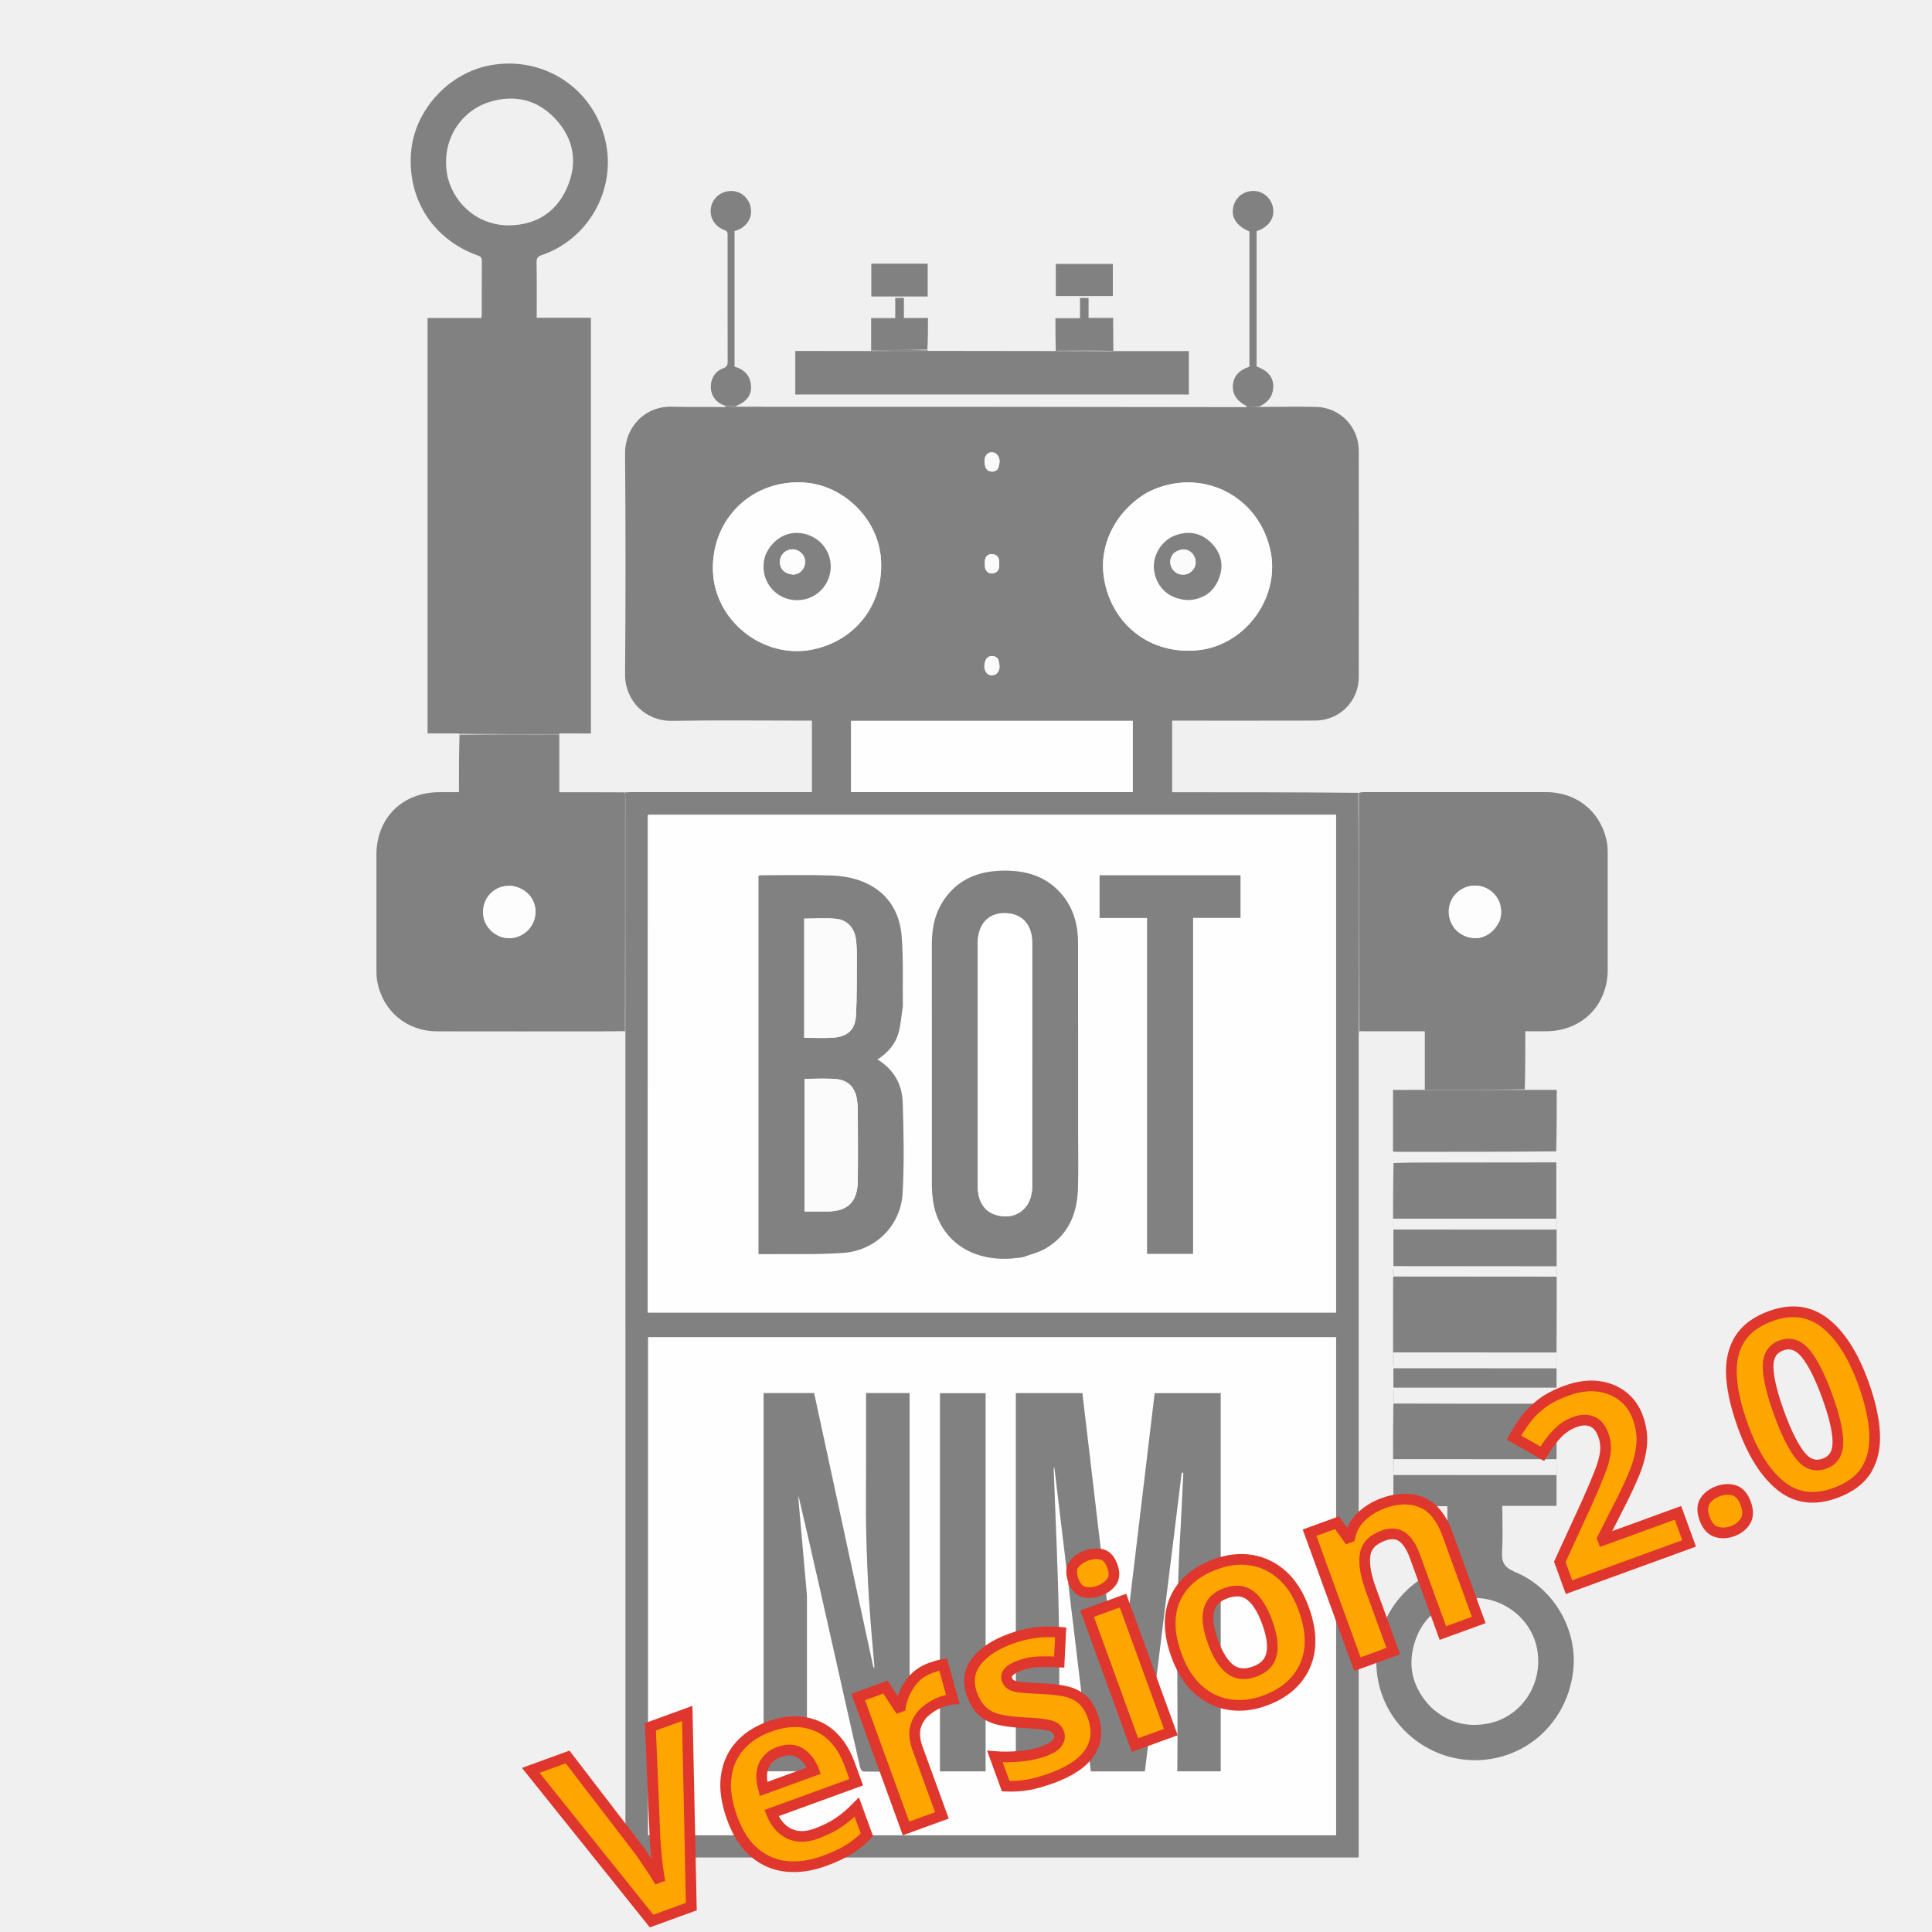
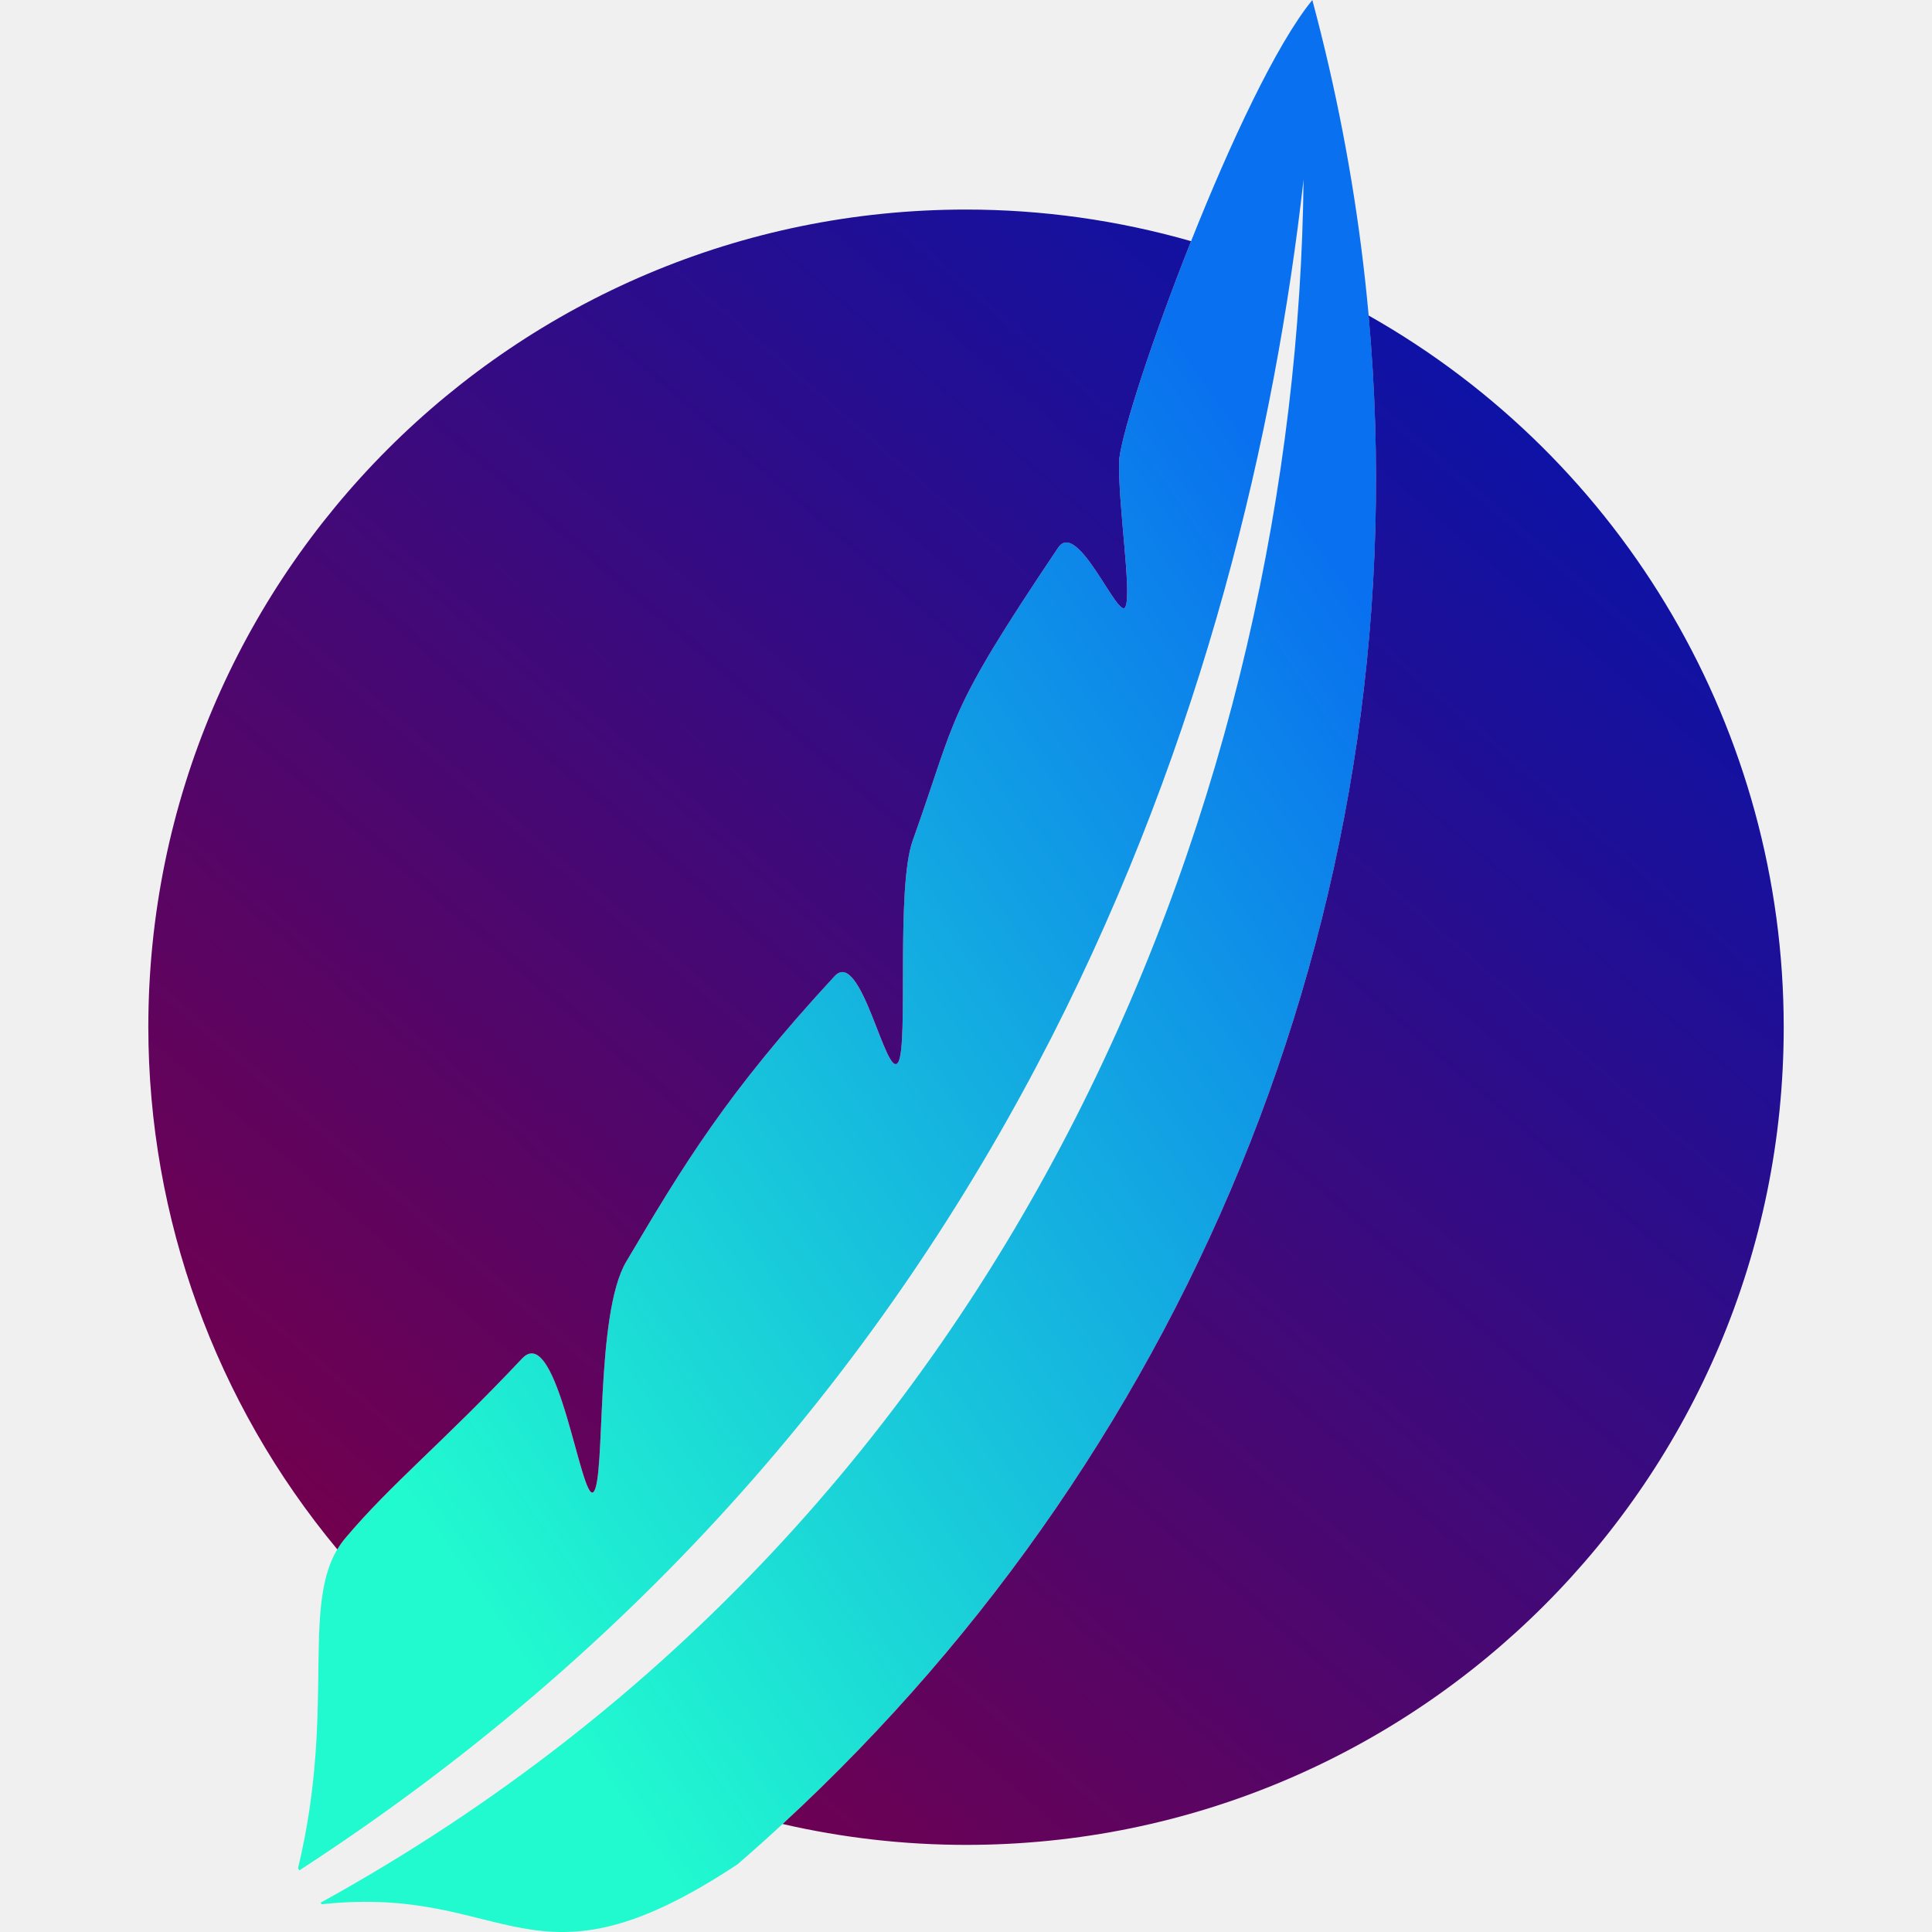
- <svg xmlns="http://www.w3.org/2000/svg" version="1.1" id="Layer_1" x="0px" y="0px" width="100%" viewBox="0 0 1810 1810" enable-background="new 0 0 1810 1810" xml:space="preserve">
-   <path fill="#818181" opacity="1" stroke="none" d=" M1273.03,966.088   C1272.973,968.085 1272.866,970.082 1272.866,972.08   C1272.858,1056.238 1272.859,1140.397 1272.859,1224.556   C1272.859,1394.536 1272.859,1564.517 1272.859,1734.498   C1272.859,1736.307 1272.859,1738.115 1272.859,1740.216   C1043.804,1740.216 815.072,1740.216 585.946,1740.216   C585.946,1738.102 585.946,1736.137 585.946,1734.173   C585.946,1575.688 585.952,1417.203 585.944,1258.718   C585.939,1161.562 585.913,1064.406 585.896,966.315   C585.918,892.53 585.945,819.68 585.923,746.83   C585.923,745.407 585.333,743.984 585.011,742.523   C585.004,742.484 585.002,742.407 585.002,742.407   C586.99,742.303 588.979,742.11 590.968,742.109   C645.619,742.093 700.271,742.096 754.923,742.096   C756.733,742.096 758.543,742.096 760.636,742.096   C760.636,719.763 760.636,697.705 760.636,675.118   C758.753,675.118 756.974,675.118 755.195,675.118   C713.207,675.118 671.21,674.617 629.233,675.311   C605.049,675.711 585.398,656.712 585.601,631.702   C586.159,562.725 586.159,493.738 585.593,424.762   C585.396,400.861 603.528,380.298 629.646,381.031   C645.795,381.484 661.968,381.099 678.898,381.406   C683.101,381.509 686.535,381.297 689.969,381.084   C849.026,381.092 1008.084,381.099 1167.915,381.423   C1172.435,381.572 1176.18,381.404 1179.926,381.236   C1197.581,381.202 1215.242,380.883 1232.891,381.206   C1255.178,381.613 1272.916,399.752 1272.948,422.083   C1273.05,492.882 1273.061,563.682 1272.941,634.481   C1272.903,657.052 1254.84,674.995 1232.188,675.071   C1189.376,675.215 1146.562,675.116 1103.75,675.118   C1101.957,675.118 1100.165,675.118 1098.133,675.118   C1098.133,697.579 1098.133,719.633 1098.133,742.192   C1156.23,742.192 1214.155,742.192 1272.541,742.736   C1273.012,817.549 1273.021,891.819 1273.03,966.088  M1205.5,1252.796   C1006.099,1252.796 806.699,1252.796 607.249,1252.796   C607.249,1408.595 607.249,1563.938 607.249,1719.243   C822.282,1719.243 1036.982,1719.243 1251.642,1719.243   C1251.642,1563.654 1251.642,1408.413 1251.642,1252.796   C1236.427,1252.796 1221.464,1252.796 1205.5,1252.796  M606.917,1045.5   C606.917,1106.919 606.917,1168.339 606.917,1229.627   C822.26,1229.627 1036.983,1229.627 1251.649,1229.627   C1251.649,1074.012 1251.649,918.75 1251.649,763.331   C1036.678,763.331 821.953,763.331 607.292,763.331   C607.129,763.898 606.965,764.203 606.965,764.509   C606.941,857.839 606.929,951.17 606.917,1045.5  M864.5,742.099   C930.079,742.099 995.659,742.099 1061.193,742.099   C1061.193,719.42 1061.193,697.365 1061.193,675.355   C973.048,675.355 885.288,675.355 797.342,675.355   C797.342,697.654 797.342,719.713 797.342,742.099   C819.569,742.099 841.534,742.099 864.5,742.099  M824.985,519.665   C824.659,517.864 824.363,516.058 824.004,514.264   C817.331,480.916 787.053,454.253 753.389,452.072   C704.703,448.918 666.36,486.06 667.922,534.864   C669.423,581.79 715.284,617.927 761.346,608.48   C803.321,599.871 829.755,563.381 824.985,519.665  M1074.941,461.332   C1045.1,478.714 1029.055,510.697 1034.368,542.206   C1041.754,586.007 1078.828,613.979 1123.016,609.091   C1166.116,604.323 1198.365,561.067 1190.662,518.357   C1180.903,464.247 1124.499,436.133 1074.941,461.332  M933.095,631.595   C937.619,628.07 936.51,623.212 935.531,618.837   C934.646,614.887 929.192,613.432 925.708,615.635   C922.595,617.604 921.072,624.741 923.228,628.809   C925.201,632.532 928.39,633.716 933.095,631.595  M932.641,424.509   C928.743,422.936 925.445,423.623 923.306,427.399   C921.45,430.674 922.413,437.897 924.747,440.028   C928.147,443.131 934.129,442.161 935.406,437.78   C936.666,433.456 937.6,428.642 932.641,424.509  M922.888,532.421   C924.385,536.601 927.556,538.083 931.522,536.821   C936.922,535.104 936.163,530.307 936.097,526.027   C936.037,522.137 933.885,519.681 930.232,519.203   C926.298,518.689 923.445,520.672 922.782,524.747   C922.417,526.991 922.716,529.342 922.888,532.421  z" />
-   <path fill="#818181" opacity="1" stroke="none" d=" M429.732,687.135   C420.1,687.135 410.468,687.135 400.593,687.135   C400.593,557.293 400.593,427.869 400.593,297.877   C417.405,297.877 434.127,297.877 451.009,297.877   C451.161,296.372 451.342,295.412 451.343,294.452   C451.361,277.785 451.301,261.119 451.412,244.453   C451.43,241.743 450.739,240.492 447.976,239.505   C405.998,224.513 381.745,187.236 385.065,143.104   C388.041,103.548 420.149,68.221 459.586,61.112   C509.5,52.114 556.083,82.832 567.253,132.107   C577.486,177.254 551.632,223.824 507.738,238.914   C503.976,240.207 502.63,241.642 502.698,245.759   C502.982,262.901 502.818,280.051 502.818,297.712   C519.866,297.712 536.606,297.712 553.582,297.712   C553.582,427.648 553.582,557.068 553.582,687.167   C544.098,687.167 534.67,687.167 524.308,687.115   C492.159,687.086 460.946,687.111 429.732,687.135  M419.574,166.778   C426.839,193.725 450.373,211.86 478.075,211.117   C503.286,210.44 521.708,198.147 531.535,175.176   C541.361,152.206 537.642,130.161 520.607,111.7   C503.721,93.4 482.358,88.204 458.624,95.496   C432.322,103.576 411.745,131.57 419.574,166.778  z" />
-   <path fill="#818181" opacity="1" stroke="none" d=" M1273.495,966.126   C1273.021,891.819 1273.012,817.549 1273,742.837   C1274.484,742.296 1275.971,742.114 1277.458,742.113   C1334.451,742.099 1391.444,742.071 1448.436,742.115   C1477.57,742.138 1500.25,760.923 1505.499,789.399   C1506.158,792.971 1506.175,796.695 1506.179,800.348   C1506.226,836.344 1506.258,872.339 1506.193,908.335   C1506.131,942.031 1481.962,966.069 1448.18,966.168   C1442.029,966.185 1435.878,966.17 1428.988,966.17   C1428.988,984.258 1428.988,1002.17 1428.495,1020.543   C1396.949,1020.984 1365.898,1020.964 1334.846,1020.943   C1334.846,1002.856 1334.846,984.769 1334.846,966.164   C1314.118,966.164 1294.04,966.164 1273.495,966.126  M1404.803,862.97   C1405.04,862.174 1405.301,861.383 1405.509,860.579   C1408.113,850.486 1404.341,840.056 1395.959,834.148   C1387.776,828.38 1376.665,828.218 1368.292,833.744   C1359.788,839.357 1355.743,849.261 1357.849,859.311   C1360.035,869.743 1368.326,877.248 1379.263,878.696   C1389.482,880.049 1399.306,874.188 1404.803,862.97  z" />
-   <path fill="#818181" opacity="1" stroke="none" d=" M584.545,742.296   C585.002,742.407 585.004,742.484 585.02,743.034   C585.027,817.741 585.02,891.898 585.012,966.055   C578.185,966.12 571.358,966.24 564.531,966.241   C512.872,966.256 461.212,966.334 409.553,966.212   C381.151,966.146 358.759,947.492 353.473,919.703   C352.732,915.81 352.686,911.745 352.679,907.76   C352.622,872.098 352.602,836.436 352.658,800.774   C352.712,766.247 376.932,742.211 411.594,742.165   C417.556,742.157 423.518,742.164 429.957,742.164   C429.957,724.174 429.957,706.559 430.488,688.48   C462.01,688.012 493,688.007 523.99,688.002   C523.99,705.802 523.99,723.603 523.99,742.186   C544.29,742.186 564.189,742.186 584.545,742.296  M478.372,829.859   C475.901,830.079 473.344,829.964 470.973,830.576   C458.312,833.84 450.886,845.575 452.962,858.748   C454.842,870.68 466.655,879.858 478.837,878.851   C491.509,877.805 501.33,867.454 501.691,854.764   C502.053,842.048 492.544,831.506 478.372,829.859  z" />
-   <path fill="#818181" opacity="1" stroke="none" d=" M1458.225,1381.884   C1458.225,1391.36 1458.225,1400.837 1458.225,1410.8   C1441.386,1410.8 1424.635,1410.8 1407.425,1410.8   C1407.425,1425.222 1408.068,1439.201 1407.212,1453.088   C1406.581,1463.315 1409.002,1468.422 1419.588,1472.81   C1456.376,1488.059 1478.624,1528.019 1473.742,1566.381   C1468.371,1608.587 1437.692,1641.1 1396.886,1647.831   C1349.723,1655.61 1303.873,1625.663 1292.211,1579.46   C1280.471,1532.946 1306.078,1485.297 1351.39,1469.338   C1352.923,1468.798 1354.451,1468.244 1355.983,1467.697   C1355.983,1448.822 1355.983,1430.185 1355.983,1411.079   C1339.195,1411.079 1322.468,1411.079 1305.412,1411.079   C1305.412,1401.225 1305.412,1391.83 1305.412,1381.883   C1355.941,1381.883 1406.515,1381.883 1457.59,1381.924   C1458.091,1381.964 1458.225,1381.884 1458.225,1381.884  M1340.861,1599.65   C1355.421,1612.945 1372.397,1618.227 1391.933,1615.107   C1424.703,1609.874 1446.369,1578.076 1439.987,1544.552   C1433.931,1512.742 1400.958,1491.152 1369.327,1498.582   C1346.758,1503.883 1331.45,1517.678 1324.951,1539.973   C1318.395,1562.465 1324.062,1582.328 1340.861,1599.65  z" />
-   <path fill="#818181" opacity="1" stroke="none" d=" M869.549,328.723   C908.995,328.746 948.44,328.769 988.673,328.883   C989.908,328.989 990.357,329.004 991.294,329.026   C1008.253,329.029 1024.723,329.024 1041.527,329.011   C1042.306,328.978 1042.751,328.952 1043.196,328.927   C1066.648,328.927 1090.1,328.927 1113.788,328.927   C1113.788,342.51 1113.788,355.916 1113.788,369.558   C990.876,369.558 868.153,369.558 745.071,369.558   C745.071,356.1 745.071,342.719 745.071,328.783   C768.283,328.783 791.549,328.783 815.749,328.877   C834.304,328.889 851.927,328.806 869.549,328.723  z" />
-   <path fill="#818181" opacity="1" stroke="none" d=" M1305.09,1266.821   C1305.084,1243.828 1305.077,1220.834 1305.144,1197.168   C1305.45,1196.273 1305.705,1196.082 1305.984,1195.921   C1354.875,1195.957 1403.766,1195.994 1452.658,1196.03   C1454.456,1196.031 1456.255,1196.03 1458.396,1196.03   C1458.396,1219.67 1458.396,1242.907 1458.218,1266.569   C1458.041,1266.994 1458.019,1267.058 1458.019,1267.058   C1407.663,1267.043 1357.306,1267.027 1306.262,1266.977   C1305.574,1266.943 1305.09,1266.821 1305.09,1266.821  z" />
-   <path fill="#818181" opacity="1" stroke="none" d=" M1334.392,1021.016   C1365.898,1020.964 1396.949,1020.984 1428.465,1021.013   C1438.535,1021.021 1448.141,1021.021 1458.436,1021.021   C1458.436,1040.429 1458.436,1059.3 1457.922,1078.643   C1408.449,1079.116 1359.489,1079.12 1310.53,1079.108   C1308.706,1079.107 1306.881,1078.961 1305.057,1078.882   C1305.057,1059.915 1305.057,1040.948 1305.057,1021.089   C1314.805,1021.089 1324.371,1021.089 1334.392,1021.016  z" />
-   <path fill="#818181" opacity="1" stroke="none" d=" M1458.027,1088.99   C1458.027,1106.448 1458.027,1123.906 1458.027,1141.691   C1407.45,1141.691 1356.592,1141.691 1305.098,1141.691   C1305.098,1124.61 1305.098,1107.37 1305.564,1089.634   C1317.16,1089.134 1328.29,1089.137 1339.421,1089.125   C1378.956,1089.083 1418.492,1089.036 1458.027,1088.99  z" />
-   <path fill="#818181" opacity="1" stroke="none" d=" M1305.087,1366.828   C1305.092,1349.932 1305.097,1333.037 1305.348,1315.638   C1305.593,1315.135 1306.017,1314.9 1306.017,1314.9   C1328.501,1314.958 1350.984,1315.044 1373.467,1315.069   C1399.953,1315.098 1426.439,1315.076 1452.925,1315.076   C1454.566,1315.076 1456.207,1315.076 1458.398,1315.076   C1458.398,1332.313 1458.398,1349.23 1458.225,1366.576   C1458.051,1367.004 1458.023,1367.073 1458.023,1367.073   C1407.666,1367.059 1357.309,1367.045 1306.263,1366.995   C1305.411,1366.915 1305.249,1366.871 1305.087,1366.828  z" />
-   <path fill="#818181" opacity="1" stroke="none" d=" M1458.059,1186.301   C1409.45,1186.259 1360.841,1186.217 1312.232,1186.175   C1310.071,1186.173 1307.91,1186.175 1305.416,1186.175   C1305.416,1174.818 1305.416,1163.61 1305.416,1151.895   C1356.005,1151.895 1406.557,1151.895 1457.628,1151.932   C1458.147,1151.968 1458.303,1151.842 1458.303,1151.842   C1458.347,1162.972 1458.391,1174.103 1458.307,1185.634   C1458.18,1186.035 1458.059,1186.301 1458.059,1186.301  z" />
-   <path fill="#818181" opacity="1" stroke="none" d=" M679.021,379.993   C671.367,377.575 666.345,371.3 665.946,363.655   C665.508,355.259 669.693,347.897 677.425,345.063   C680.95,343.771 681.723,342.053 681.713,338.632   C681.606,299.474 681.643,260.316 681.649,221.158   C681.65,218.705 681.985,216.688 678.581,215.461   C669.061,212.031 664.18,202.881 666.238,193.654   C668.234,184.71 676.236,178.625 685.609,178.925   C694.723,179.216 702.063,185.985 703.468,195.392   C704.819,204.441 699.293,212.755 689.787,215.966   C689.322,216.123 688.84,216.23 688.165,216.415   C688.165,258.682 688.165,300.969 688.165,343.488   C697.597,346.126 703.24,352.21 703.646,362.237   C703.968,370.214 699.174,376.571 690.116,380.052   C685.903,380.011 682.462,380.002 679.021,379.993  z" />
-   <path fill="#818181" opacity="1" stroke="none" d=" M1179.78,380.86   C1176.18,381.404 1172.435,381.572 1168.386,381.48   C1167.804,380.809 1167.62,380.211 1167.233,380.015   C1158.571,375.631 1154.367,368.999 1155.051,360.702   C1155.726,352.506 1160.932,346.649 1170.543,343.51   C1170.543,301.361 1170.543,259.112 1170.543,216.857   C1158.478,211.688 1153.186,203.685 1155.392,193.929   C1157.508,184.567 1165.406,178.53 1175.026,178.921   C1184.031,179.287 1191.539,186.324 1192.794,195.577   C1194.055,204.875 1188.178,212.909 1177.264,216.603   C1177.264,258.818 1177.264,301.101 1177.264,343.336   C1187.516,347.046 1192.852,353.163 1192.852,361.821   C1192.853,371.023 1187.997,377.063 1179.78,380.86  z" />
-   <path fill="#818181" opacity="1" stroke="none" d=" M1458.247,1281.875   C1458.247,1287.831 1458.247,1293.787 1458.247,1300.004   C1407.284,1300.004 1356.507,1300.004 1305.406,1300.004   C1305.406,1294.264 1305.406,1288.358 1305.406,1281.861   C1355.923,1281.861 1406.506,1281.861 1457.592,1281.91   C1458.094,1281.96 1458.247,1281.875 1458.247,1281.875  z" />
-   <path fill="#818181" opacity="1" stroke="none" d=" M990.805,329.02   C990.357,329.004 989.908,328.989 989.124,328.947   C988.789,318.822 988.789,308.723 988.789,298.092   C996.709,298.092 1004.074,298.092 1011.832,298.092   C1011.832,291.505 1011.832,285.434 1011.832,279.109   C1014.629,279.109 1017.037,279.109 1019.825,279.109   C1019.825,285.094 1019.825,291.177 1019.825,297.783   C1027.542,297.783 1034.917,297.783 1042.888,297.783   C1042.888,308.216 1042.888,318.13 1043.042,328.485   C1042.751,328.952 1042.306,328.978 1041.216,328.7   C1024.536,328.281 1008.503,328.154 992.469,328.089   C991.915,328.086 991.36,328.695 990.805,329.02  z" />
-   <path fill="#818181" opacity="1" stroke="none" d=" M816.126,327.979   C816.126,318.178 816.126,308.376 816.126,298.02   C823.524,298.02 830.894,298.02 838.706,298.02   C838.706,291.406 838.706,285.328 838.706,279.06   C841.572,279.06 843.982,279.06 846.826,279.06   C846.826,285.331 846.826,291.411 846.826,297.903   C854.493,297.903 861.744,297.903 869.389,297.903   C869.389,307.924 869.389,317.523 868.8,327.554   C850.85,327.983 833.488,327.981 816.126,327.979  z" />
-   <path fill="#818181" opacity="1" stroke="none" d=" M989.133,254.083   C989.133,251.61 989.133,249.627 989.133,247.249   C1006.977,247.249 1024.643,247.249 1042.556,247.249   C1042.556,257.198 1042.556,267.106 1042.556,277.398   C1024.898,277.398 1007.35,277.398 989.133,277.398   C989.133,269.736 989.133,262.154 989.133,254.083  z" />
-   <path fill="#818181" opacity="1" stroke="none" d=" M841,277.776   C832.529,277.775 824.558,277.775 816.289,277.775   C816.289,267.29 816.289,257.245 816.289,247.026   C833.892,247.026 851.338,247.026 869.109,247.026   C869.109,257.152 869.109,267.193 869.109,277.777   C859.754,277.777 850.627,277.777 841,277.776  z" />
-   <path fill="#818181" opacity="1" stroke="none" d=" M585.189,966.193   C585.02,891.898 585.027,817.741 585.027,743.073   C585.333,743.984 585.923,745.407 585.923,746.83   C585.945,819.68 585.918,892.53 585.855,965.87   C585.816,966.361 585.367,966.332 585.189,966.193  z" />
-   <path fill="#818181" opacity="1" stroke="none" d=" M524.14,687.822   C493,688.007 462.01,688.012 430.557,688.017   C430.095,688.017 429.829,687.61 429.781,687.373   C460.946,687.111 492.159,687.086 523.861,687.12   C524.349,687.177 524.29,687.642 524.14,687.822  z" />
-   <path fill="#818181" opacity="1" stroke="none" d=" M815.979,328.178   C833.488,327.981 850.85,327.983 868.691,328.014   C869.171,328.043 869.551,328.277 869.55,328.5   C851.927,328.806 834.304,328.889 816.198,328.913   C815.714,328.856 815.833,328.376 815.979,328.178  z" />
-   <path fill="#818181" opacity="1" stroke="none" d=" M679.188,380.286   C682.462,380.002 685.903,380.011 689.757,380.042   C690.095,380.226 690.02,380.388 689.957,380.817   C686.535,381.297 683.101,381.509 679.369,381.457   C679.166,380.988 679.26,380.784 679.188,380.286  z" />
-   <path fill="#DDDDDD" opacity="1" stroke="none" d=" M1458.064,1267.019   C1458.329,1271.794 1458.57,1276.545 1458.529,1281.586   C1458.247,1281.875 1458.094,1281.96 1458.061,1281.879   C1458.012,1277.192 1457.995,1272.586 1457.999,1267.519   C1458.019,1267.058 1458.041,1266.994 1458.064,1267.019  z" />
-   <path fill="#DDDDDD" opacity="1" stroke="none" d=" M1458.08,1367.028   C1458.338,1371.805 1458.568,1376.558 1458.512,1381.597   C1458.225,1381.884 1458.091,1381.964 1458.059,1381.892   C1458.01,1377.211 1457.992,1372.603 1457.998,1367.533   C1458.023,1367.073 1458.051,1367.004 1458.08,1367.028  z" />
-   <path fill="#DDDDDD" opacity="1" stroke="none" d=" M1306.021,1314.444   C1306.017,1314.9 1305.593,1315.135 1305.356,1315.184   C1305.118,1311.157 1305.118,1307.08 1305.118,1303.004   C1305.42,1303.002 1305.722,1303 1306.023,1302.998   C1306.023,1306.661 1306.023,1310.325 1306.021,1314.444  z" />
-   <path fill="#DDDDDD" opacity="1" stroke="none" d=" M1305.053,1267.294   C1305.09,1266.821 1305.574,1266.943 1305.799,1267.048   C1306.025,1271.053 1306.025,1274.951 1306.025,1278.85   C1305.689,1278.86 1305.353,1278.87 1305.016,1278.88   C1305.016,1275.176 1305.016,1271.471 1305.053,1267.294  z" />
-   <path fill="#DDDDDD" opacity="1" stroke="none" d=" M1305.048,1367.3   C1305.249,1366.871 1305.411,1366.915 1305.801,1367.068   C1306.028,1371.071 1306.028,1374.965 1306.028,1378.858   C1305.689,1378.868 1305.349,1378.878 1305.009,1378.888   C1305.009,1375.182 1305.009,1371.477 1305.048,1367.3  z" />
-   <path fill="#DDDDDD" opacity="1" stroke="none" d=" M1459.032,1311.314   C1458.9,1312.173 1458.773,1312.633 1458.265,1314.468   C1458.265,1309.737 1458.265,1306.395 1458.265,1303.054   C1458.522,1303.043 1458.779,1303.032 1459.036,1303.021   C1459.036,1305.653 1459.036,1308.285 1459.032,1311.314  z" />
-   <path fill="#DDDDDD" opacity="1" stroke="none" d=" M1305.965,1195.499   C1305.705,1196.082 1305.45,1196.273 1305.086,1196.696   C1304.954,1194.326 1304.954,1191.755 1304.954,1189.184   C1305.284,1189.178 1305.615,1189.171 1305.945,1189.165   C1305.945,1191.136 1305.945,1193.107 1305.965,1195.499  z" />
-   <path fill="#DDDDDD" opacity="1" stroke="none" d=" M1458.302,1186.115   C1458.696,1188.836 1458.967,1191.478 1459.238,1194.121   C1458.799,1194.142 1458.36,1194.164 1457.921,1194.186   C1457.921,1191.837 1457.921,1189.489 1457.99,1186.721   C1458.059,1186.301 1458.18,1186.035 1458.302,1186.115  z" />
-   <path fill="#DDDDDD" opacity="1" stroke="none" d=" M1458.097,1151.881   C1458.047,1149.174 1458.047,1146.554 1458.047,1143.934   C1458.316,1143.929 1458.585,1143.923 1458.854,1143.918   C1458.854,1146.378 1458.854,1148.839 1458.579,1151.57   C1458.303,1151.842 1458.147,1151.968 1458.097,1151.881  z" />
-   <path fill="#DDDDDD" opacity="1" stroke="none" d=" M1305.289,1148.749   C1305.129,1147.371 1305.129,1146.241 1305.129,1145.111   C1305.402,1145.13 1305.676,1145.149 1305.95,1145.169   C1305.783,1146.444 1305.616,1147.72 1305.289,1148.749  z" />
-   <path fill="#FEFEFE" opacity="1" stroke="none" d=" M1206,1252.796   C1221.464,1252.796 1236.427,1252.796 1251.642,1252.796   C1251.642,1408.413 1251.642,1563.654 1251.642,1719.243   C1036.982,1719.243 822.282,1719.243 607.249,1719.243   C607.249,1563.938 607.249,1408.595 607.249,1252.796   C806.699,1252.796 1006.099,1252.796 1206,1252.796  M1106.137,1430.63   C1101.086,1506.829 1103.814,1583.114 1102.982,1659.476   C1116.993,1659.476 1130.377,1659.476 1143.621,1659.476   C1143.621,1541.086 1143.621,1423.026 1143.621,1305.171   C1122.834,1305.171 1102.409,1305.171 1081.763,1305.171   C1070.544,1399.064 1059.358,1492.686 1048.171,1586.307   C1047.843,1586.274 1047.515,1586.24 1047.187,1586.207   C1036.133,1492.51 1025.08,1398.814 1014.027,1305.117   C992.968,1305.117 972.377,1305.117 951.706,1305.117   C951.706,1423.421 951.706,1541.475 951.706,1659.515   C965.323,1659.515 978.58,1659.515 992.149,1659.515   C992.149,1611.748 992.802,1564.26 991.965,1516.798   C991.132,1469.579 988.801,1422.387 987.127,1375.183   C987.361,1375.165 987.595,1375.147 987.829,1375.128   C999.2,1469.935 1010.57,1564.741 1021.94,1659.543   C1039.026,1659.543 1055.622,1659.543 1072.548,1659.543   C1084.075,1566.11 1095.576,1472.895 1107.076,1379.68   C1107.597,1379.724 1108.117,1379.768 1108.637,1379.812   C1107.817,1396.432 1106.997,1413.052 1106.137,1430.63  M852.176,1507.5   C852.176,1440.07 852.176,1372.64 852.176,1305.068   C838.409,1305.068 825.147,1305.068 811.389,1305.068   C811.389,1326.72 811.389,1348.176 811.389,1369.632   C811.389,1391.129 811.045,1412.633 811.486,1434.121   C811.926,1455.587 812.817,1477.057 814.131,1498.487   C815.432,1519.732 817.507,1540.93 819.242,1562.149   C818.921,1562.185 818.6,1562.221 818.279,1562.257   C799.755,1476.545 781.232,1390.833 762.701,1305.082   C746.749,1305.082 731.15,1305.082 715.388,1305.082   C715.388,1423.335 715.388,1541.373 715.388,1659.456   C729.066,1659.456 742.449,1659.456 755.997,1659.456   C755.997,1658.278 755.997,1657.449 755.997,1656.62   C755.998,1603.295 756.003,1549.969 755.98,1496.643   C755.979,1494.482 755.767,1492.318 755.576,1490.163   C753.081,1461.96 750.565,1433.759 748.081,1405.555   C747.956,1404.143 748.065,1402.709 748.065,1401.286   C761.798,1459.813 774.895,1518.356 788.01,1576.894   C793.933,1603.335 799.86,1629.776 805.923,1656.185   C806.235,1657.542 807.824,1659.63 808.846,1659.646   C823.13,1659.874 837.419,1659.801 852.176,1659.801   C852.176,1609.061 852.176,1558.781 852.176,1507.5  M880.601,1385.5   C880.601,1476.876 880.601,1568.252 880.601,1659.517   C895.349,1659.517 909.276,1659.517 923.348,1659.517   C923.348,1541.195 923.348,1423.164 923.348,1305.216   C908.969,1305.216 894.913,1305.216 880.601,1305.216   C880.601,1331.877 880.601,1358.188 880.601,1385.5  z" />
-   <path fill="#FEFEFE" opacity="1" stroke="none" d=" M606.917,1045   C606.929,951.17 606.941,857.839 606.965,764.509   C606.965,764.203 607.129,763.898 607.292,763.331   C821.953,763.331 1036.678,763.331 1251.649,763.331   C1251.649,918.75 1251.649,1074.012 1251.649,1229.627   C1036.983,1229.627 822.26,1229.627 606.917,1229.627   C606.917,1168.339 606.917,1106.919 606.917,1045  M845.809,942.36   C845.555,920.708 846.404,898.972 844.756,877.428   C842.892,853.047 830.445,834.529 807.057,825.528   C798.25,822.138 788.329,820.574 778.843,820.236   C757.373,819.473 735.857,819.985 714.36,820.001   C713.107,820.002 711.855,820.21 710.622,820.32   C710.622,938.631 710.622,1056.556 710.622,1174.946   C712.629,1174.946 714.419,1174.964 716.209,1174.944   C740.69,1174.663 765.249,1175.502 789.633,1173.811   C820.487,1171.669 844.003,1148.168 845.646,1117.31   C847.149,1089.08 846.63,1060.684 845.683,1032.405   C845.149,1016.474 837.8,1002.982 824.04,993.776   C823.518,993.426 822.888,993.238 821.904,992.791   C831.985,986.08 838.98,978.021 841.833,967.357   C843.921,959.549 844.53,951.346 845.809,942.36  M958.963,1177.648   C965.922,1175.002 973.415,1173.264 979.741,1169.543   C1001.012,1157.03 1009.226,1136.905 1009.897,1113.283   C1010.399,1095.631 1010.02,1077.954 1010.019,1060.289   C1010.017,1001.292 1010.061,942.295 1009.967,883.299   C1009.942,867.45 1006.243,852.536 996.305,839.83   C981.423,820.803 960.86,814.973 937.797,815.716   C916.807,816.392 898.698,823.463 885.842,840.891   C876.503,853.55 873.027,868.161 873.016,883.652   C872.965,959.482 872.975,1035.311 873.037,1111.14   C873.041,1115.619 873.483,1120.125 874.076,1124.572   C877.503,1150.293 894.521,1169.811 919.481,1176.575   C932.235,1180.032 945.163,1179.951 958.963,1177.648  M1082.5,819.987   C1065.057,819.987 1047.614,819.987 1030.146,819.987   C1030.146,833.532 1030.146,846.59 1030.146,860.016   C1045.016,860.016 1059.609,860.016 1074.648,860.016   C1074.648,965.099 1074.648,1069.809 1074.648,1174.673   C1089.166,1174.673 1103.228,1174.673 1117.744,1174.673   C1117.744,1069.703 1117.744,965.003 1117.744,859.932   C1132.785,859.932 1147.378,859.932 1162.166,859.932   C1162.166,846.455 1162.166,833.352 1162.166,819.987   C1135.793,819.987 1109.647,819.987 1082.5,819.987  z" />
-   <path fill="#FEFEFE" opacity="1" stroke="none" d=" M864,742.099   C841.534,742.099 819.569,742.099 797.342,742.099   C797.342,719.713 797.342,697.654 797.342,675.355   C885.288,675.355 973.048,675.355 1061.193,675.355   C1061.193,697.365 1061.193,719.42 1061.193,742.099   C995.659,742.099 930.079,742.099 864,742.099  z" />
-   <path fill="#FEFEFE" opacity="1" stroke="none" d=" M825.016,520.105   C829.755,563.381 803.321,599.871 761.346,608.48   C715.284,617.927 669.423,581.79 667.922,534.864   C666.36,486.06 704.703,448.918 753.389,452.072   C787.053,454.253 817.331,480.916 824.004,514.264   C824.363,516.058 824.659,517.864 825.016,520.105  M717.172,519.922   C716.927,520.717 716.655,521.505 716.44,522.308   C712.924,535.428 717.806,549.063 728.739,556.675   C739.62,564.252 754.552,564.115 765.215,556.341   C776.098,548.406 780.763,534.664 776.949,521.772   C773.201,509.099 761.787,500.209 748.135,499.328   C735.253,498.497 723.384,506.202 717.172,519.922  z" />
-   <path fill="#FEFEFE" opacity="1" stroke="none" d=" M1075.277,461.172   C1124.499,436.133 1180.903,464.247 1190.662,518.357   C1198.365,561.067 1166.116,604.323 1123.016,609.091   C1078.828,613.979 1041.754,586.007 1034.368,542.206   C1029.055,510.697 1045.1,478.714 1075.277,461.172  M1114.349,562.181   C1127.586,561.217 1136.97,554.492 1141.808,542.338   C1146.669,530.127 1144.361,518.599 1135.246,509.106   C1126.132,499.614 1114.791,497.025 1102.284,501.124   C1088.26,505.721 1079.149,520.608 1081.289,534.756   C1083.781,551.232 1096.181,561.83 1114.349,562.181  z" />
-   <path fill="#FBFBFB" opacity="1" stroke="none" d=" M932.756,631.789   C928.39,633.716 925.201,632.532 923.228,628.809   C921.072,624.741 922.595,617.604 925.708,615.635   C929.192,613.432 934.646,614.887 935.531,618.837   C936.51,623.212 937.619,628.07 932.756,631.789  z" />
-   <path fill="#FBFBFB" opacity="1" stroke="none" d=" M932.981,424.741   C937.6,428.642 936.666,433.456 935.406,437.78   C934.129,442.161 928.147,443.131 924.747,440.028   C922.413,437.897 921.45,430.674 923.306,427.399   C925.445,423.623 928.743,422.936 932.981,424.741  z" />
-   <path fill="#FBFBFB" opacity="1" stroke="none" d=" M922.802,532.033   C922.716,529.342 922.417,526.991 922.782,524.747   C923.445,520.672 926.298,518.689 930.232,519.203   C933.885,519.681 936.037,522.137 936.097,526.027   C936.163,530.307 936.922,535.104 931.522,536.821   C927.556,538.083 924.385,536.601 922.802,532.033  z" />
-   <path fill="#FDFDFD" opacity="1" stroke="none" d=" M1404.623,863.323   C1399.306,874.188 1389.482,880.049 1379.263,878.696   C1368.326,877.248 1360.035,869.743 1357.849,859.311   C1355.743,849.261 1359.788,839.357 1368.292,833.744   C1376.665,828.218 1387.776,828.38 1395.959,834.148   C1404.341,840.056 1408.113,850.486 1405.509,860.579   C1405.301,861.383 1405.04,862.174 1404.623,863.323  z" />
-   <path fill="#FDFDFD" opacity="1" stroke="none" d=" M478.818,829.88   C492.544,831.506 502.053,842.048 501.691,854.764   C501.33,867.454 491.509,877.805 478.837,878.851   C466.655,879.858 454.842,870.68 452.962,858.748   C450.886,845.575 458.312,833.84 470.973,830.576   C473.344,829.964 475.901,830.079 478.818,829.88  z" />
-   <path fill="#818181" opacity="1" stroke="none" d=" M991.294,329.026   C991.36,328.695 991.915,328.086 992.469,328.089   C1008.503,328.154 1024.536,328.281 1040.882,328.708   C1024.723,329.024 1008.253,329.029 991.294,329.026  z" />
-   <path fill="#818181" opacity="1" stroke="none" d=" M1106.157,1430.151   C1106.997,1413.052 1107.817,1396.432 1108.637,1379.812   C1108.117,1379.768 1107.597,1379.724 1107.076,1379.68   C1095.576,1472.895 1084.075,1566.11 1072.548,1659.543   C1055.622,1659.543 1039.026,1659.543 1021.94,1659.543   C1010.57,1564.741 999.2,1469.935 987.829,1375.128   C987.595,1375.147 987.361,1375.165 987.127,1375.183   C988.801,1422.387 991.132,1469.579 991.965,1516.798   C992.802,1564.26 992.149,1611.748 992.149,1659.515   C978.58,1659.515 965.323,1659.515 951.706,1659.515   C951.706,1541.475 951.706,1423.421 951.706,1305.117   C972.377,1305.117 992.968,1305.117 1014.027,1305.117   C1025.08,1398.814 1036.133,1492.51 1047.187,1586.207   C1047.515,1586.24 1047.843,1586.274 1048.171,1586.307   C1059.358,1492.686 1070.544,1399.064 1081.763,1305.171   C1102.409,1305.171 1122.834,1305.171 1143.621,1305.171   C1143.621,1423.026 1143.621,1541.086 1143.621,1659.476   C1130.377,1659.476 1116.993,1659.476 1102.982,1659.476   C1103.814,1583.114 1101.086,1506.829 1106.157,1430.151  z" />
-   <path fill="#818181" opacity="1" stroke="none" d=" M852.176,1508   C852.176,1558.781 852.176,1609.061 852.176,1659.801   C837.419,1659.801 823.13,1659.874 808.846,1659.646   C807.824,1659.63 806.235,1657.542 805.923,1656.185   C799.86,1629.776 793.933,1603.335 788.01,1576.894   C774.895,1518.356 761.798,1459.813 748.065,1401.286   C748.065,1402.709 747.956,1404.143 748.081,1405.555   C750.565,1433.759 753.081,1461.96 755.576,1490.163   C755.767,1492.318 755.979,1494.482 755.98,1496.643   C756.003,1549.969 755.998,1603.295 755.997,1656.62   C755.997,1657.449 755.997,1658.278 755.997,1659.456   C742.449,1659.456 729.066,1659.456 715.388,1659.456   C715.388,1541.373 715.388,1423.335 715.388,1305.082   C731.15,1305.082 746.749,1305.082 762.701,1305.082   C781.232,1390.833 799.755,1476.545 818.279,1562.257   C818.6,1562.221 818.921,1562.185 819.242,1562.149   C817.507,1540.93 815.432,1519.732 814.131,1498.487   C812.817,1477.057 811.926,1455.587 811.486,1434.121   C811.045,1412.633 811.389,1391.129 811.389,1369.632   C811.389,1348.176 811.389,1326.72 811.389,1305.068   C825.147,1305.068 838.409,1305.068 852.176,1305.068   C852.176,1372.64 852.176,1440.07 852.176,1508  z" />
-   <path fill="#818181" opacity="1" stroke="none" d=" M880.601,1385   C880.601,1358.188 880.601,1331.877 880.601,1305.216   C894.913,1305.216 908.969,1305.216 923.348,1305.216   C923.348,1423.164 923.348,1541.195 923.348,1659.517   C909.276,1659.517 895.349,1659.517 880.601,1659.517   C880.601,1568.252 880.601,1476.876 880.601,1385  z" />
-   <path fill="#818181" opacity="1" stroke="none" d=" M845.804,942.839   C844.53,951.346 843.921,959.549 841.833,967.357   C838.98,978.021 831.985,986.08 821.904,992.791   C822.888,993.238 823.518,993.426 824.04,993.776   C837.8,1002.982 845.149,1016.474 845.683,1032.405   C846.63,1060.684 847.149,1089.08 845.646,1117.31   C844.003,1148.168 820.487,1171.669 789.633,1173.811   C765.249,1175.502 740.69,1174.663 716.209,1174.944   C714.419,1174.964 712.629,1174.946 710.622,1174.946   C710.622,1056.556 710.622,938.631 710.622,820.32   C711.855,820.21 713.107,820.002 714.36,820.001   C735.857,819.985 757.373,819.473 778.843,820.236   C788.329,820.574 798.25,822.138 807.057,825.528   C830.445,834.529 842.892,853.047 844.756,877.428   C846.404,898.972 845.555,920.708 845.804,942.839  M775.412,1134.991   C794.17,1134.881 803.353,1125.924 803.602,1106.606   C803.892,1084.127 803.686,1061.641 803.625,1039.159   C803.618,1036.338 803.316,1033.5 802.932,1030.7   C801.3,1018.808 794.806,1011.857 782.856,1010.893   C773.309,1010.122 763.649,1010.737 753.739,1010.737   C753.739,1051.985 753.739,1093.358 753.739,1134.991   C760.806,1134.991 767.621,1134.991 775.412,1134.991  M753.44,963.404   C753.44,966.349 753.44,969.295 753.44,972.264   C762.997,972.264 771.978,972.786 780.875,972.141   C794.128,971.181 801.243,964.534 801.944,951.387   C802.874,933.955 802.672,916.459 802.765,898.99   C802.799,892.682 802.725,886.312 801.909,880.074   C800.552,869.694 794.014,862.012 783.867,860.844   C773.948,859.702 763.795,860.595 753.44,860.595   C753.44,894.544 753.44,928.485 753.44,963.404  z" />
-   <path fill="#818181" opacity="1" stroke="none" d=" M958.546,1177.74   C945.163,1179.951 932.235,1180.032 919.481,1176.575   C894.521,1169.811 877.503,1150.293 874.076,1124.572   C873.483,1120.125 873.041,1115.619 873.037,1111.14   C872.975,1035.311 872.965,959.482 873.016,883.652   C873.027,868.161 876.503,853.55 885.842,840.891   C898.698,823.463 916.807,816.392 937.797,815.716   C960.86,814.973 981.423,820.803 996.305,839.83   C1006.243,852.536 1009.942,867.45 1009.967,883.299   C1010.061,942.295 1010.017,1001.292 1010.019,1060.289   C1010.02,1077.954 1010.399,1095.631 1009.897,1113.283   C1009.226,1136.905 1001.012,1157.03 979.741,1169.543   C973.415,1173.264 965.922,1175.002 958.546,1177.74  M967,887.542   C966.975,885.211 967.049,882.874 966.909,880.549   C965.98,865.128 956.833,855.953 942.006,855.508   C927.547,855.075 917.979,863.743 916.219,878.988   C915.934,881.459 916.007,883.977 916.007,886.474   C915.997,960.425 915.998,1034.377 916.003,1108.329   C916.003,1110.494 915.956,1112.667 916.117,1114.822   C917.01,1126.741 922.907,1135.032 932.585,1138.083   C950.268,1143.659 965.407,1133.432 966.873,1114.879   C967.056,1112.56 966.995,1110.219 966.996,1107.887   C967.001,1034.768 967,961.649 967,887.542  z" />
-   <path fill="#818181" opacity="1" stroke="none" d=" M1083,819.987   C1109.647,819.987 1135.793,819.987 1162.166,819.987   C1162.166,833.352 1162.166,846.455 1162.166,859.932   C1147.378,859.932 1132.785,859.932 1117.744,859.932   C1117.744,965.003 1117.744,1069.703 1117.744,1174.673   C1103.228,1174.673 1089.166,1174.673 1074.648,1174.673   C1074.648,1069.809 1074.648,965.099 1074.648,860.016   C1059.609,860.016 1045.016,860.016 1030.146,860.016   C1030.146,846.59 1030.146,833.532 1030.146,819.987   C1047.614,819.987 1065.057,819.987 1083,819.987  z" />
-   <path fill="#818181" opacity="1" stroke="none" d=" M717.338,519.567   C723.384,506.202 735.253,498.497 748.135,499.328   C761.787,500.209 773.201,509.099 776.949,521.772   C780.763,534.664 776.098,548.406 765.215,556.341   C754.552,564.115 739.62,564.252 728.739,556.675   C717.806,549.063 712.924,535.428 716.44,522.308   C716.655,521.505 716.927,520.717 717.338,519.567  M743.343,538.32   C753.092,537.72 757.337,526.387 751.926,519.398   C748.629,515.14 742.982,513.518 738.078,515.447   C732.952,517.464 729.995,522.647 730.761,528.271   C731.546,534.032 735.588,537.512 743.343,538.32  z" />
-   <path fill="#818181" opacity="1" stroke="none" d=" M1113.887,562.202   C1096.181,561.83 1083.781,551.232 1081.289,534.756   C1079.149,520.608 1088.26,505.721 1102.284,501.124   C1114.791,497.025 1126.132,499.614 1135.246,509.106   C1144.361,518.599 1146.669,530.127 1141.808,542.338   C1136.97,554.492 1127.586,561.217 1113.887,562.202  M1100.35,517.714   C1092.915,524.223 1096.507,535.959 1105.454,538.038   C1110.935,539.312 1116.373,536.806 1118.892,531.97   C1121.298,527.351 1120.255,521.481 1116.382,517.852   C1112.13,513.868 1106.798,513.641 1100.35,517.714  z" />
-   <path fill="#FBFBFB" opacity="1" stroke="none" d=" M774.924,1134.991   C767.621,1134.991 760.806,1134.991 753.739,1134.991   C753.739,1093.358 753.739,1051.985 753.739,1010.737   C763.649,1010.737 773.309,1010.122 782.856,1010.893   C794.806,1011.857 801.3,1018.808 802.932,1030.7   C803.316,1033.5 803.618,1036.338 803.625,1039.159   C803.686,1061.641 803.892,1084.127 803.602,1106.606   C803.353,1125.924 794.17,1134.881 774.924,1134.991  z" />
-   <path fill="#FBFBFB" opacity="1" stroke="none" d=" M753.44,962.915   C753.44,928.485 753.44,894.544 753.44,860.595   C763.795,860.595 773.948,859.702 783.867,860.844   C794.014,862.012 800.552,869.694 801.909,880.074   C802.725,886.312 802.799,892.682 802.765,898.99   C802.672,916.459 802.874,933.955 801.944,951.387   C801.243,964.534 794.128,971.181 780.875,972.141   C771.978,972.786 762.997,972.264 753.44,972.264   C753.44,969.295 753.44,966.349 753.44,962.915  z" />
-   <path fill="#FFFFFF" opacity="1" stroke="none" d=" M967,888.036   C967,961.649 967.001,1034.768 966.996,1107.887   C966.995,1110.219 967.056,1112.56 966.873,1114.879   C965.407,1133.432 950.268,1143.659 932.585,1138.083   C922.907,1135.032 917.01,1126.741 916.117,1114.822   C915.956,1112.667 916.003,1110.494 916.003,1108.329   C915.998,1034.377 915.997,960.425 916.007,886.474   C916.007,883.977 915.934,881.459 916.219,878.988   C917.979,863.743 927.547,855.075 942.006,855.508   C956.833,855.953 965.98,865.128 966.909,880.549   C967.049,882.874 966.975,885.211 967,888.036  z" />
-   <path fill="#FDFDFD" opacity="1" stroke="none" d=" M742.919,538.346   C735.588,537.512 731.546,534.032 730.761,528.271   C729.995,522.647 732.952,517.464 738.078,515.447   C742.982,513.518 748.629,515.14 751.926,519.398   C757.337,526.387 753.092,537.72 742.919,538.346  z" />
-   <path fill="#FBFBFB" opacity="1" stroke="none" d=" M1100.635,517.455   C1106.798,513.641 1112.13,513.868 1116.382,517.852   C1120.255,521.481 1121.298,527.351 1118.892,531.97   C1116.373,536.806 1110.935,539.312 1105.454,538.038   C1096.507,535.959 1092.915,524.223 1100.635,517.455  z" />
-   <text x="-100" y="1900" fill="#ffa500" stroke="#DF362D" stroke-width="10" font-weight="700" font-size="240" font-family="sans-serif" style="transform: rotate(-20deg)">Version 2.0</text>
+ <svg xmlns="http://www.w3.org/2000/svg" xmlns:xlink="http://www.w3.org/1999/xlink" width="512" height="512" version="1.1" viewBox="0 0 512 512">
+   <defs>
+     <linearGradient id="linearGradient22708">
+       <stop stop-color="#21facf" offset="0" />
+       <stop stop-color="#0970ef" offset="1" />
+     </linearGradient>
+     <linearGradient id="linearGradient6949" x1="68.454" x2="198.59" y1="246.73" y2="96.35" gradientTransform="translate(-5.754,-56.594)" gradientUnits="userSpaceOnUse">
+       <stop stop-color="#72004e" offset="0" />
+       <stop stop-color="#0015b1" offset="1" />
+     </linearGradient>
+     <linearGradient id="linearGradient22718" x1="56.735" x2="155.2" y1="246.96" y2="58.575" gradientUnits="userSpaceOnUse">
+       <stop stop-color="#4f00da" offset="0" />
+       <stop stop-color="#e5311b" offset="1" />
+     </linearGradient>
+     <linearGradient id="linearGradient23463" x1="68.454" x2="198.59" y1="246.73" y2="96.35" gradientUnits="userSpaceOnUse" xlink:href="#linearGradient22708" />
+     <linearGradient id="linearGradient903" x1="54.478" x2="192.1" y1="247.56" y2="9.809" gradientTransform="matrix(.87923 0 0 .87923 -9.551 48.787)" gradientUnits="userSpaceOnUse">
+       <stop stop-color="#dc180d" offset="0" />
+       <stop stop-color="#f96e20" offset=".5" />
+       <stop stop-color="#f4ce41" offset="1" />
+     </linearGradient>
+     <linearGradient id="linearGradient918" x1="39.468" x2="154.99" y1="204.22" y2="124.47" gradientUnits="userSpaceOnUse" xlink:href="#linearGradient22708" />
+   </defs>
+   <g transform="matrix(2.473 0 0 2.473 -4.8978 -4.8812)">
+     <path transform="translate(-5.5496,-57.412)" d="m148.16 59.393c-7.71 9.399-19.951 42.888-20.696 49.204-0.17 4.674 1.373 14.231 0.672 15.805-0.719 1.613-5.117-9.446-7.215-6.327-12.219 18.168-10.7 17.731-15.582 31.378-1.836 5.131-0.424 21.99-1.567 23.773-1.273 1.987-3.962-12.31-6.806-9.236-11.603 12.54-16.279 20.379-22.336 30.607-3.359 5.673-2.182 23.33-3.506 24.674-1.302 1.321-3.857-18.326-7.644-14.309-8.519 9.038-14.054 13.441-18.946 19.252-5.198 6.174-0.783 17.584-5.067 35.383l0.145 0.221c77.447-50.308 101.52-127.16 107.61-181.19-0.681 63.93-29.41 142.78-105.33 184.65l0.113 0.171c20.241-2.181 22.307 10.458 44.562-4.284 55.792-48.277 81.856-124.29 61.593-199.78z" display="none" fill="url(#linearGradient903)" />
+     <path transform="translate(-5.5498,-57.412)" d="m148.16 59.393c-7.71 9.399-19.951 42.888-20.696 49.204-0.17 4.674 1.373 14.231 0.672 15.805-0.719 1.613-5.117-9.446-7.215-6.327-12.219 18.168-10.7 17.731-15.582 31.378-1.836 5.131-0.424 21.99-1.567 23.773-1.273 1.987-3.962-12.31-6.806-9.236-11.603 12.54-16.279 20.379-22.336 30.607-3.359 5.673-2.182 23.33-3.506 24.674-1.302 1.321-3.857-18.326-7.644-14.309-8.519 9.038-14.054 13.441-18.946 19.252-5.198 6.174-0.783 17.584-5.067 35.383l0.145 0.221c77.447-50.308 101.52-127.16 107.61-181.19-0.681 63.93-29.41 142.78-105.33 184.65l0.113 0.171c20.241-2.181 22.307 10.458 44.562-4.284 55.792-48.277 81.856-124.29 61.593-199.78z" fill="url(#linearGradient918)" />
+     <g transform="translate(0 2.0218e-5)">
+       <path transform="translate(-5.7543,-56.594)" d="m111.25 81.024c-48.394-1.5e-5 -87.625 39.231-87.625 87.625 0.017 20.443 7.182 40.236 20.253 55.954 0.252-0.422 0.536-0.824 0.858-1.206 4.892-5.81 10.427-10.214 18.946-19.252 3.787-4.018 6.341 15.63 7.644 14.309 1.324-1.344 0.147-19.001 3.506-24.674 6.056-10.228 10.733-18.067 22.336-30.607 2.844-3.074 5.533 11.223 6.806 9.236 1.142-1.782-0.269-18.641 1.566-23.773 4.882-13.647 3.363-13.21 15.582-31.378 2.098-3.119 6.496 7.94 7.215 6.327 0.701-1.573-0.842-11.131-0.672-15.805 0.372-3.15 3.604-13.059 7.705-23.367-7.843-2.247-15.962-3.388-24.12-3.389zm43.142 11.356c5.566 61.595-18.426 120.7-62.796 161.65 6.446 1.486 13.04 2.237 19.655 2.239 48.394 1e-5 87.625-39.231 87.625-87.625-3.1e-4 -31.581-16.995-60.719-44.484-76.268z" display="none" fill="url(#linearGradient22718)" />
+       <path transform="translate(-5.754,-56.594)" d="m111.25 81.024c-48.394-1.5e-5 -87.625 39.231-87.625 87.625 0.017 20.443 7.182 40.236 20.253 55.954 0.252-0.422 0.536-0.824 0.858-1.206 4.892-5.81 10.427-10.214 18.946-19.252 3.787-4.018 6.341 15.63 7.644 14.309 1.324-1.344 0.147-19.001 3.506-24.674 6.056-10.228 10.733-18.067 22.336-30.607 2.844-3.074 5.533 11.223 6.806 9.236 1.142-1.782-0.269-18.641 1.566-23.773 4.882-13.647 3.363-13.21 15.582-31.378 2.098-3.119 6.496 7.94 7.215 6.327 0.701-1.573-0.842-11.131-0.672-15.805 0.372-3.15 3.604-13.059 7.705-23.367-7.843-2.247-15.962-3.388-24.12-3.389zm43.142 11.356c5.566 61.595-18.426 120.7-62.796 161.65 6.446 1.486 13.04 2.237 19.655 2.239 48.394 1e-5 87.625-39.231 87.625-87.625-3.1e-4 -31.581-16.995-60.719-44.484-76.268z" display="none" fill="url(#linearGradient23463)" />
+       <path d="m105.5 24.43c-48.394-1.5e-5 -87.625 39.231-87.625 87.625 0.017 20.443 7.182 40.236 20.253 55.954 0.252-0.422 0.536-0.824 0.858-1.206 4.892-5.81 10.427-10.214 18.946-19.252 3.787-4.018 6.341 15.63 7.644 14.309 1.324-1.344 0.147-19.001 3.506-24.674 6.056-10.228 10.733-18.067 22.336-30.607 2.844-3.074 5.533 11.223 6.806 9.236 1.142-1.782-0.269-18.641 1.566-23.773 4.882-13.647 3.363-13.21 15.582-31.378 2.098-3.119 6.496 7.94 7.215 6.327 0.701-1.573-0.842-11.131-0.672-15.805 0.372-3.15 3.604-13.059 7.705-23.367-7.843-2.247-15.962-3.388-24.12-3.389zm43.142 11.356c5.566 61.595-18.426 120.7-62.796 161.65 6.446 1.486 13.04 2.237 19.655 2.239 48.394 1e-5 87.625-39.231 87.625-87.625-3.1e-4 -31.581-16.995-60.719-44.484-76.268z" fill="url(#linearGradient6949)" />
+     </g>
+   </g>
</svg>
